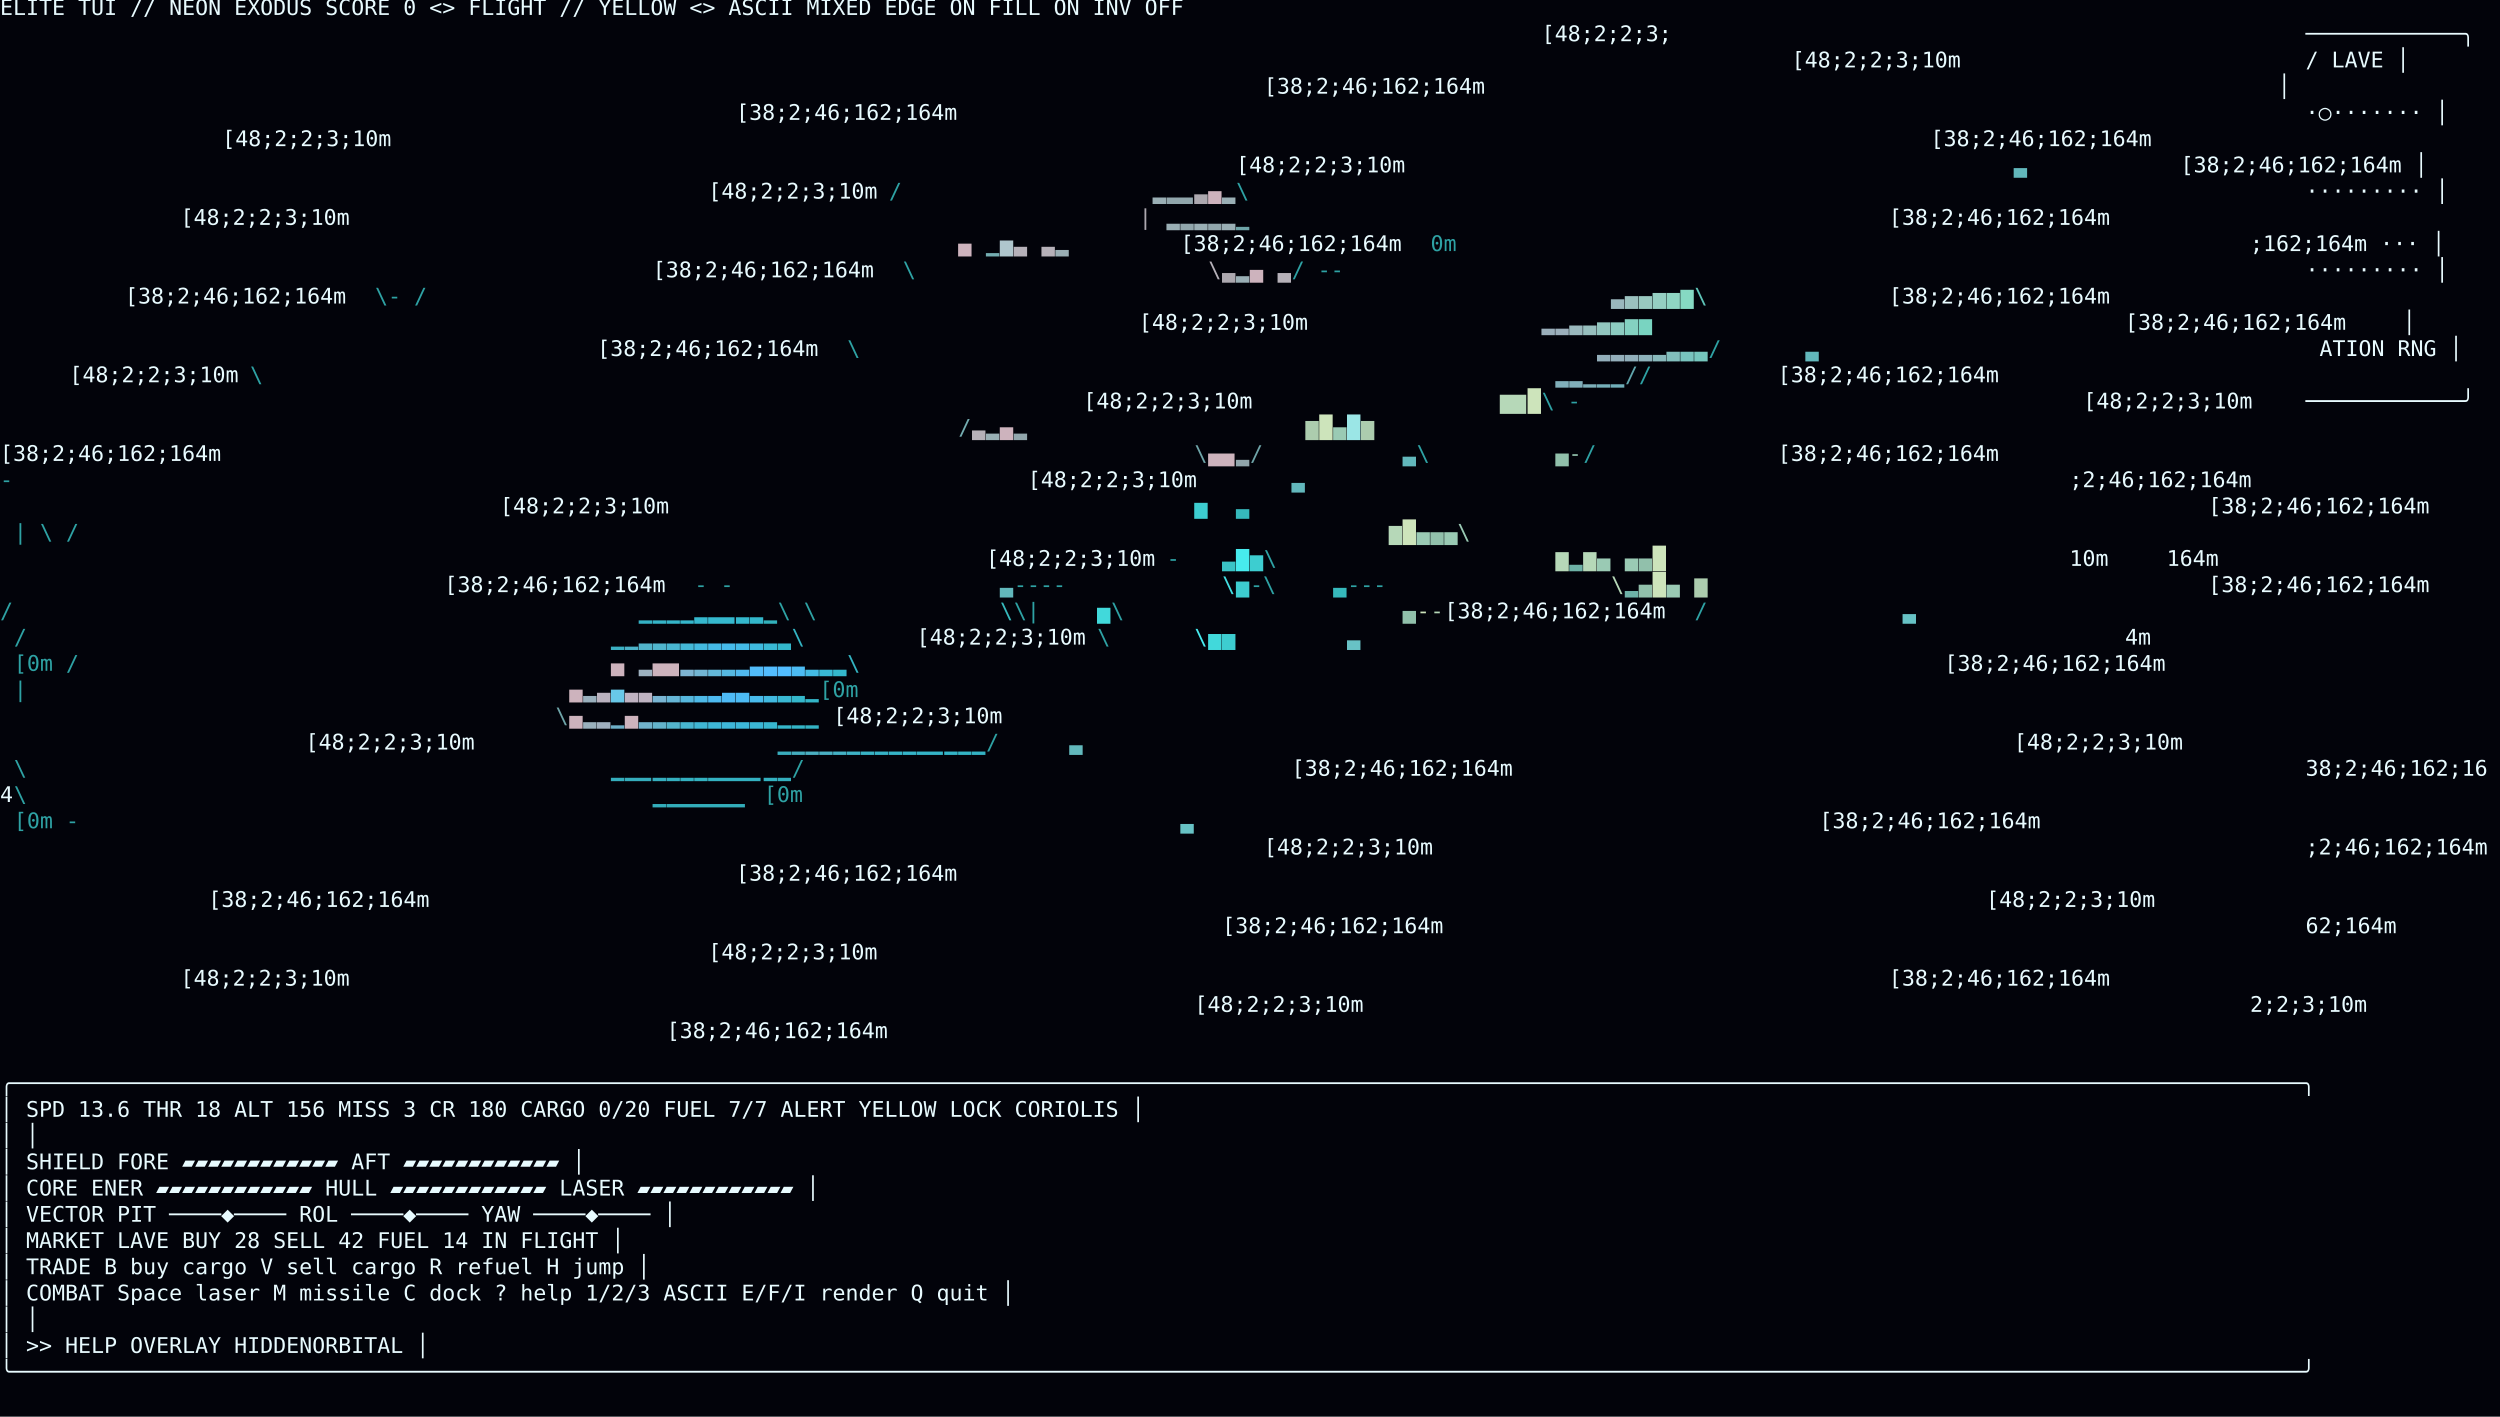
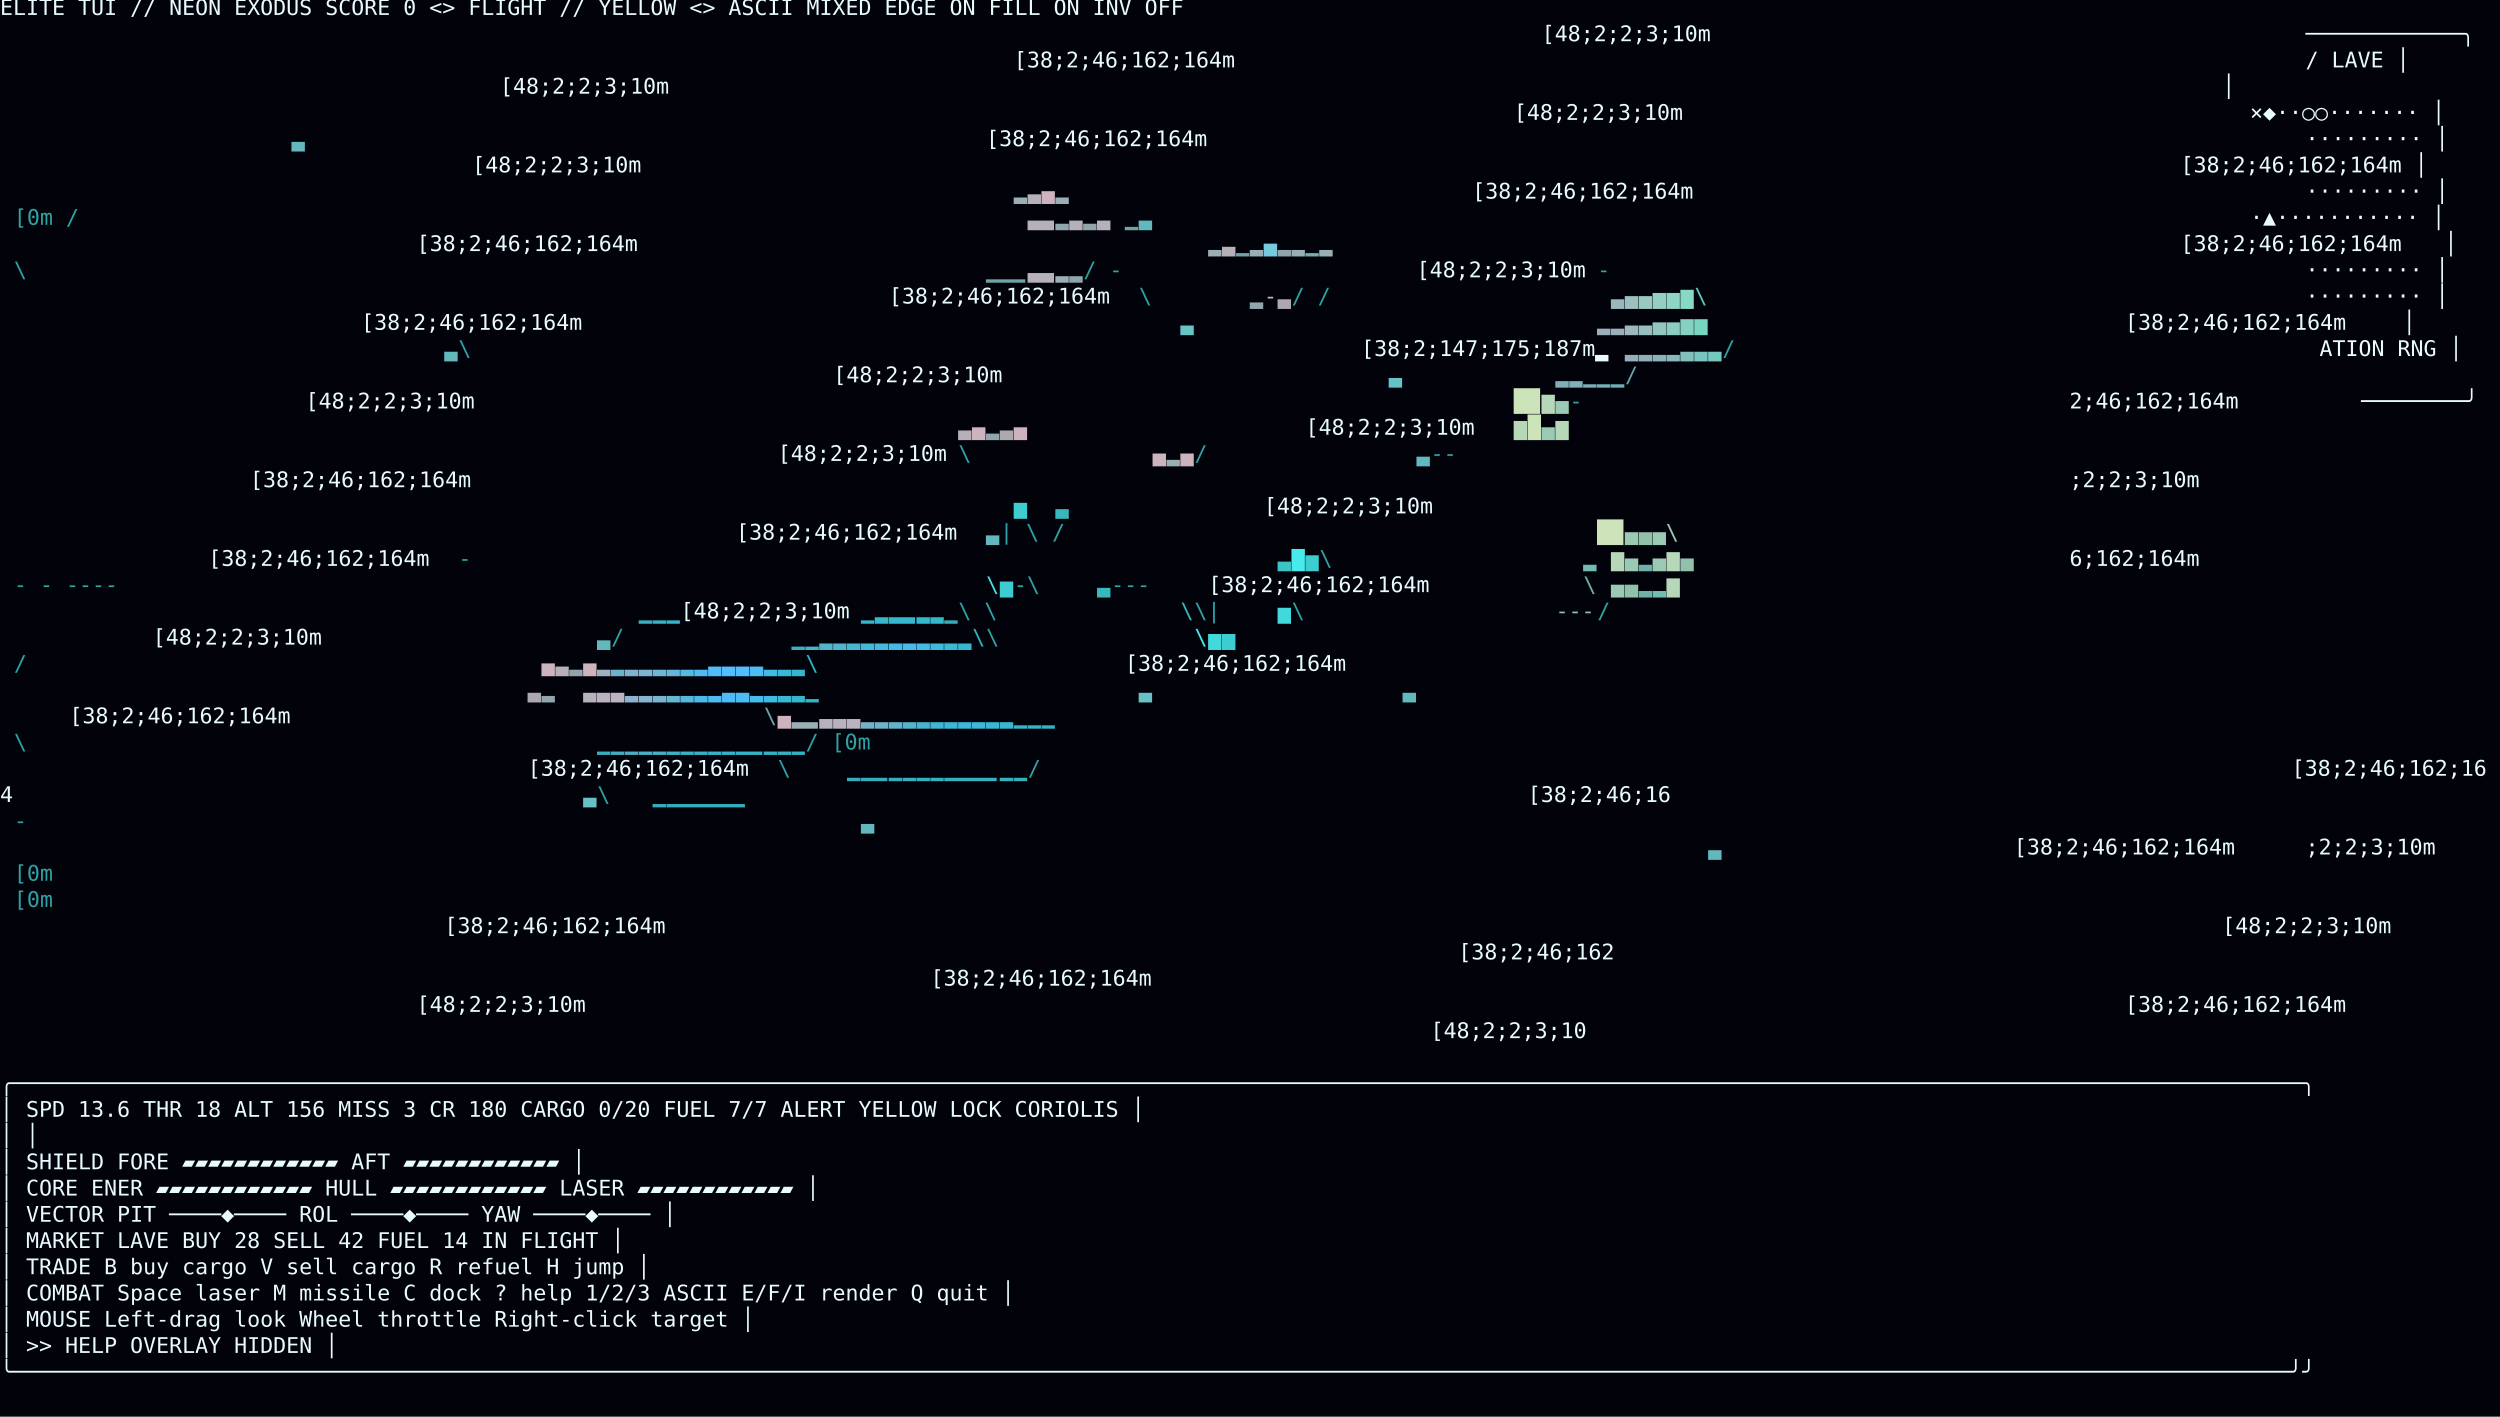
<svg xmlns="http://www.w3.org/2000/svg" width="1620" height="918" viewBox="0 0 1620 918">
  <rect width="100%" height="100%" fill="#02030a" />
  <style>text{font-family:"JetBrains Mono","Cascadia Mono","SFMono-Regular",Consolas,monospace;font-size:14px;dominant-baseline:text-before-edge;white-space:pre}</style>
  <text x="0" y="0" fill="#e8fbff">   ELITE TUI // NEON EXODUS  SCORE   0                                      &lt;&gt; FLIGHT // YELLOW &lt;&gt;                                    ASCII MIXED  EDGE ON  FILL ON  INV OFF</text>
-   <text x="999" y="17" fill="#e8fbff">[48;2;2;3;</text>
+   <text x="999" y="17" fill="#e8fbff">[48;2;2;3;10m</text>
  <text x="1494" y="17" fill="#e8fbff">────────────╮</text>
-   <text x="1161" y="34" fill="#e8fbff">[48;2;2;3;10m</text>
+   <text x="657" y="34" fill="#e8fbff">[38;2;46;162;164m</text>
  <text x="1494" y="34" fill="#e8fbff">/ LAVE      │</text>
-   <text x="819" y="51" fill="#e8fbff">[38;2;46;162;164m</text>
-   <text x="1476" y="51" fill="#e8fbff">              │</text>
-   <text x="477" y="68" fill="#e8fbff">[38;2;46;162;164m</text>
-   <text x="1494" y="68" fill="#e8fbff">·○·······   │</text>
-   <text x="144" y="85" fill="#e8fbff">[48;2;2;3;10m</text>
-   <text x="1251" y="85" fill="#e8fbff">[38;2;46;162;164m</text>
-   <text x="801" y="102" fill="#e8fbff">[48;2;2;3;10m</text>
-   <text x="1305" y="102" fill="#62b8bc">▃</text>
+   <text x="324" y="51" fill="#e8fbff">[48;2;2;3;10m</text>
+   <text x="1440" y="51" fill="#e8fbff">                  │</text>
+   <text x="981" y="68" fill="#e8fbff">[48;2;2;3;10m</text>
+   <text x="1458" y="68" fill="#e8fbff">×◆··○○·······   │</text>
+   <text x="189" y="85" fill="#62b8bc">▃</text>
+   <text x="639" y="85" fill="#e8fbff">[38;2;46;162;164m</text>
+   <text x="1494" y="85" fill="#e8fbff">·········   │</text>
+   <text x="306" y="102" fill="#e8fbff">[48;2;2;3;10m</text>
  <text x="1413" y="102" fill="#e8fbff">[38;2;46;162;164m    │</text>
-   <text x="459" y="119" fill="#e8fbff">[48;2;2;3;10m</text>
-   <text x="576" y="119" fill="#2ea2a4">                  /</text>
-   <text x="747" y="119" fill="#9aafb5">▂</text>
-   <text x="756" y="119" fill="#91a6ac">▂▂</text>
-   <text x="774" y="119" fill="#aca8af">▃</text>
-   <text x="783" y="119" fill="#cdb3bd">▄</text>
-   <text x="792" y="119" fill="#9aafb5">▂</text>
-   <text x="801" y="119" fill="#2ea2a4">\</text>
+   <text x="657" y="119" fill="#9aafb5">▂</text>
+   <text x="666" y="119" fill="#b6b1b9">▃</text>
+   <text x="675" y="119" fill="#cdb3bd">▄</text>
+   <text x="684" y="119" fill="#9aafb5">▂</text>
+   <text x="954" y="119" fill="#e8fbff">[38;2;46;162;164m</text>
  <text x="1494" y="119" fill="#e8fbff">·········   │</text>
-   <text x="117" y="136" fill="#e8fbff">[48;2;2;3;10m</text>
-   <text x="738" y="136" fill="#aca8af">|</text>
-   <text x="756" y="136" fill="#9aafb5">▂</text>
-   <text x="765" y="136" fill="#91a6ac">▂</text>
-   <text x="774" y="136" fill="#9aafb5">▂</text>
-   <text x="783" y="136" fill="#91a6ac">▂</text>
-   <text x="792" y="136" fill="#9aafb5">▂</text>
-   <text x="801" y="136" fill="#6ea4a8">▁</text>
-   <text x="1224" y="136" fill="#e8fbff">[38;2;46;162;164m</text>
-   <text x="621" y="153" fill="#cdb3bd">▄</text>
-   <text x="639" y="153" fill="#74adb1">▁</text>
-   <text x="648" y="153" fill="#afc6cd">▅</text>
-   <text x="657" y="153" fill="#b6b1b9">▃</text>
-   <text x="675" y="153" fill="#b6b1b9">▃</text>
-   <text x="684" y="153" fill="#9aafb5">▂</text>
-   <text x="765" y="153" fill="#e8fbff">[38;2;46;162;164m</text>
-   <text x="927" y="153" fill="#2ea2a4">                                                        0m</text>
-   <text x="1458" y="153" fill="#e8fbff">;162;164m ···   │</text>
-   <text x="423" y="170" fill="#e8fbff">[38;2;46;162;164m</text>
-   <text x="585" y="170" fill="#2ea2a4">                     \</text>
-   <text x="783" y="170" fill="#b6b1b9">\</text>
-   <text x="792" y="170" fill="#aca8af">▃</text>
-   <text x="801" y="170" fill="#9aafb5">▂</text>
-   <text x="810" y="170" fill="#cdb3bd">▄</text>
-   <text x="828" y="170" fill="#b6b1b9">▃</text>
-   <text x="837" y="170" fill="#2ea2a4">/                        --</text>
+   <text x="9" y="136" fill="#2ea2a4">                                                                    [0m /</text>
+   <text x="666" y="136" fill="#b6b1b9">▃▃</text>
+   <text x="684" y="136" fill="#91a6ac">▂</text>
+   <text x="693" y="136" fill="#b6b1b9">▃</text>
+   <text x="702" y="136" fill="#91a6ac">▂</text>
+   <text x="711" y="136" fill="#b6b1b9">▃</text>
+   <text x="729" y="136" fill="#6ea4a8">▁</text>
+   <text x="738" y="136" fill="#62b8bc">▃</text>
+   <text x="1458" y="136" fill="#e8fbff">·▲···········   │</text>
+   <text x="270" y="153" fill="#e8fbff">[38;2;46;162;164m</text>
+   <text x="783" y="153" fill="#9aafb5">▂</text>
+   <text x="792" y="153" fill="#b6b1b9">▃</text>
+   <text x="801" y="153" fill="#6ea4a8">▁</text>
+   <text x="810" y="153" fill="#9aafb5">▂</text>
+   <text x="819" y="153" fill="#75cadd">▄</text>
+   <text x="828" y="153" fill="#91a6ac">▂</text>
+   <text x="837" y="153" fill="#9aafb5">▂</text>
+   <text x="846" y="153" fill="#74adb1">▁</text>
+   <text x="855" y="153" fill="#9aafb5">▂</text>
+   <text x="1413" y="153" fill="#e8fbff">[38;2;46;162;164m</text>
+   <text x="1584" y="153" fill="#e8fbff">  │</text>
+   <text x="9" y="170" fill="#2ea2a4">                                                                     \</text>
+   <text x="639" y="170" fill="#6ea4a8">▁▁▁</text>
+   <text x="666" y="170" fill="#b6b1b9">▃▃</text>
+   <text x="684" y="170" fill="#9aafb5">▂</text>
+   <text x="693" y="170" fill="#91a6ac">▂</text>
+   <text x="702" y="170" fill="#2ea2a4">/                      -</text>
+   <text x="918" y="170" fill="#e8fbff">[48;2;2;3;10m</text>
+   <text x="1035" y="170" fill="#2ea2a4">-</text>
  <text x="1494" y="170" fill="#e8fbff">·········   │</text>
-   <text x="81" y="187" fill="#e8fbff">[38;2;46;162;164m</text>
-   <text x="243" y="187" fill="#2ea2a4">                                                             \-                         /</text>
+   <text x="576" y="187" fill="#e8fbff">[38;2;46;162;164m</text>
+   <text x="738" y="187" fill="#2ea2a4">      \</text>
+   <text x="810" y="187" fill="#91a6ac">▂</text>
+   <text x="819" y="187" fill="#cdb3bd">-</text>
+   <text x="828" y="187" fill="#aca8af">▃</text>
+   <text x="837" y="187" fill="#2ea2a4"> /                    /</text>
  <text x="1044" y="187" fill="#9ab7bd">▃</text>
  <text x="1053" y="187" fill="#9bc1bf">▄</text>
  <text x="1062" y="187" fill="#99c9c0">▄</text>
  <text x="1071" y="187" fill="#95cfc2">▅</text>
  <text x="1080" y="187" fill="#8fd5c3">▅</text>
  <text x="1089" y="187" fill="#86d9c3">▆</text>
  <text x="1098" y="187" fill="#5ec4b8">\</text>
-   <text x="1224" y="187" fill="#e8fbff">[38;2;46;162;164m</text>
-   <text x="738" y="204" fill="#e8fbff">[48;2;2;3;10m</text>
-   <text x="999" y="204" fill="#9aafbb">▂</text>
-   <text x="1008" y="204" fill="#9bafbb">▂</text>
-   <text x="1017" y="204" fill="#9ab8bd">▃</text>
-   <text x="1026" y="204" fill="#97bfbe">▃</text>
-   <text x="1035" y="204" fill="#92c6bf">▄</text>
-   <text x="1044" y="204" fill="#8dccc1">▄</text>
-   <text x="1053" y="204" fill="#84d1c1">▅</text>
-   <text x="1062" y="204" fill="#79d4c1">▅</text>
+   <text x="1494" y="187" fill="#e8fbff">·········   │</text>
+   <text x="234" y="204" fill="#e8fbff">[38;2;46;162;164m</text>
+   <text x="765" y="204" fill="#68c3c6">▃</text>
+   <text x="1035" y="204" fill="#9aafbb">▂</text>
+   <text x="1044" y="204" fill="#9bafbb">▂</text>
+   <text x="1053" y="204" fill="#9ab8bd">▃</text>
+   <text x="1062" y="204" fill="#97bfbe">▃</text>
+   <text x="1071" y="204" fill="#92c6bf">▄</text>
+   <text x="1080" y="204" fill="#8dccc1">▄</text>
+   <text x="1089" y="204" fill="#84d1c1">▅</text>
+   <text x="1098" y="204" fill="#79d4c1">▅</text>
  <text x="1377" y="204" fill="#e8fbff">[38;2;46;162;164m</text>
  <text x="1557" y="204" fill="#e8fbff">     │</text>
-   <text x="387" y="221" fill="#e8fbff">[38;2;46;162;164m</text>
-   <text x="549" y="221" fill="#2ea2a4">                                                     \</text>
-   <text x="1035" y="221" fill="#93afbb">▂</text>
-   <text x="1044" y="221" fill="#94afbb">▂</text>
-   <text x="1053" y="221" fill="#91afbb">▂</text>
-   <text x="1062" y="221" fill="#8db2bb">▂</text>
-   <text x="1071" y="221" fill="#89b9bc">▂</text>
-   <text x="1080" y="221" fill="#82bfbd">▃</text>
-   <text x="1089" y="221" fill="#78c4be">▃</text>
-   <text x="1098" y="221" fill="#76c7be">▃</text>
-   <text x="1107" y="221" fill="#2ea2a4">/</text>
-   <text x="1170" y="221" fill="#62b8bc">▃</text>
+   <text x="288" y="221" fill="#62b8bc">▃</text>
+   <text x="297" y="221" fill="#2ea2a4">                                                                \</text>
+   <text x="882" y="221" fill="#e8fbff">[38;2;147;175;187m▂</text>
+   <text x="1053" y="221" fill="#94afbb">▂</text>
+   <text x="1062" y="221" fill="#91afbb">▂</text>
+   <text x="1071" y="221" fill="#8db2bb">▂</text>
+   <text x="1080" y="221" fill="#89b9bc">▂</text>
+   <text x="1089" y="221" fill="#82bfbd">▃</text>
+   <text x="1098" y="221" fill="#78c4be">▃</text>
+   <text x="1107" y="221" fill="#76c7be">▃</text>
+   <text x="1116" y="221" fill="#2ea2a4">/</text>
  <text x="1503" y="221" fill="#e8fbff">ATION RNG  │</text>
-   <text x="45" y="238" fill="#e8fbff">[48;2;2;3;10m</text>
-   <text x="162" y="238" fill="#2ea2a4">                                                                                             \</text>
+   <text x="540" y="238" fill="#e8fbff">[48;2;2;3;10m</text>
+   <text x="900" y="238" fill="#67c2c5">▃</text>
  <text x="1008" y="238" fill="#80afba">▂</text>
  <text x="1017" y="238" fill="#81afba">▂</text>
  <text x="1026" y="238" fill="#7dafb9">▁</text>
  <text x="1035" y="238" fill="#75afb9">▁</text>
  <text x="1044" y="238" fill="#70aeb9">▁</text>
  <text x="1053" y="238" fill="#60a6ad">/</text>
-   <text x="1062" y="238" fill="#2ea2a4">/</text>
-   <text x="1152" y="238" fill="#e8fbff">[38;2;46;162;164m</text>
-   <text x="702" y="255" fill="#e8fbff">[48;2;2;3;10m</text>
-   <text x="972" y="255" fill="#b6d8b8">▆▆</text>
-   <text x="990" y="255" fill="#cde4bb">█</text>
-   <text x="999" y="255" fill="#2ea2a4">\  -</text>
-   <text x="1350" y="255" fill="#e8fbff">[48;2;2;3;10m</text>
-   <text x="1494" y="255" fill="#e8fbff">────────────╯</text>
-   <text x="621" y="272" fill="#74adb1">/</text>
-   <text x="630" y="272" fill="#b6b1b9">▃</text>
-   <text x="639" y="272" fill="#99afb5">▂</text>
-   <text x="648" y="272" fill="#cdb3bd">▄</text>
-   <text x="657" y="272" fill="#91a6ac">▂</text>
-   <text x="846" y="272" fill="#acccae">▆</text>
-   <text x="855" y="272" fill="#cde4bb">█</text>
-   <text x="864" y="272" fill="#9acab4">▄</text>
-   <text x="873" y="272" fill="#9be6e6">█</text>
-   <text x="882" y="272" fill="#acccae">▆</text>
-   <text x="0" y="289" fill="#e8fbff"> [38;2;46;162;164m</text>
-   <text x="774" y="289" fill="#6ea4a8">\</text>
-   <text x="783" y="289" fill="#cdb3bd">▄▄</text>
-   <text x="801" y="289" fill="#91a6ac">▂</text>
-   <text x="810" y="289" fill="#6ea4a8">/</text>
-   <text x="909" y="289" fill="#62b8bc">▃</text>
-   <text x="918" y="289" fill="#2ea2a4">         \</text>
-   <text x="1008" y="289" fill="#91c0ab">▄-</text>
-   <text x="1026" y="289" fill="#2ea2a4"> /</text>
-   <text x="1152" y="289" fill="#e8fbff">[38;2;46;162;164m</text>
-   <text x="0" y="306" fill="#2ea2a4">                                                                       -</text>
-   <text x="666" y="306" fill="#e8fbff">[48;2;2;3;10m</text>
-   <text x="837" y="306" fill="#62b8bc">▃</text>
-   <text x="1341" y="306" fill="#e8fbff">;2;46;162;164m</text>
-   <text x="324" y="323" fill="#e8fbff">[48;2;2;3;10m</text>
-   <text x="774" y="323" fill="#3dcdd0">▅</text>
-   <text x="801" y="323" fill="#36b9bc">▃</text>
-   <text x="1431" y="323" fill="#e8fbff">[38;2;46;162;164m</text>
-   <text x="9" y="340" fill="#2ea2a4">                                                                         |  \                     /</text>
-   <text x="900" y="340" fill="#b6d8b8">▆</text>
-   <text x="909" y="340" fill="#cde4bb">█</text>
-   <text x="918" y="340" fill="#9acab4">▄</text>
-   <text x="927" y="340" fill="#91c0ab">▄</text>
-   <text x="936" y="340" fill="#9acab4">▄\</text>
-   <text x="639" y="357" fill="#e8fbff">[48;2;2;3;10m</text>
-   <text x="756" y="357" fill="#2ea2a4"> -</text>
-   <text x="792" y="357" fill="#3ac4c6">▃</text>
-   <text x="801" y="357" fill="#47ebee">▇</text>
-   <text x="810" y="357" fill="#3dcdd0">▅</text>
-   <text x="819" y="357" fill="#2ea2a4"> \</text>
-   <text x="1008" y="357" fill="#b6d8b8">▆</text>
-   <text x="1017" y="357" fill="#6eb2a7">▂</text>
-   <text x="1026" y="357" fill="#b6d8b8">▆</text>
-   <text x="1035" y="357" fill="#9acab4">▄</text>
+   <text x="198" y="255" fill="#e8fbff">[48;2;2;3;10m</text>
+   <text x="981" y="255" fill="#cde4bb">██</text>
+   <text x="999" y="255" fill="#b6d8b8">▆</text>
+   <text x="1008" y="255" fill="#9acab4">▄</text>
+   <text x="1017" y="255" fill="#2ea2a4"> -</text>
+   <text x="1341" y="255" fill="#e8fbff">2;46;162;164m</text>
+   <text x="1530" y="255" fill="#e8fbff">────────╯</text>
+   <text x="621" y="272" fill="#b6b1b9">▃</text>
+   <text x="630" y="272" fill="#cdb3bd">▄</text>
+   <text x="639" y="272" fill="#91a6ac">▂</text>
+   <text x="648" y="272" fill="#aca8af">▃</text>
+   <text x="657" y="272" fill="#cdb3bd">▄</text>
+   <text x="846" y="272" fill="#e8fbff">[48;2;2;3;10m</text>
+   <text x="981" y="272" fill="#b6d8b8">▆</text>
+   <text x="990" y="272" fill="#cde4bb">█</text>
+   <text x="999" y="272" fill="#9acab4">▄</text>
+   <text x="1008" y="272" fill="#b6d8b8">▆</text>
+   <text x="504" y="289" fill="#e8fbff">[48;2;2;3;10m</text>
+   <text x="621" y="289" fill="#2ea2a4">             \</text>
+   <text x="747" y="289" fill="#cdb3bd">▄</text>
+   <text x="756" y="289" fill="#99afb5">▂</text>
+   <text x="765" y="289" fill="#cdb3bd">▄</text>
+   <text x="774" y="289" fill="#2ea2a4">/</text>
+   <text x="918" y="289" fill="#62b8bc">▃</text>
+   <text x="927" y="289" fill="#2ea2a4">       --</text>
+   <text x="162" y="306" fill="#e8fbff">[38;2;46;162;164m</text>
+   <text x="1341" y="306" fill="#e8fbff">;2;2;3;10m</text>
+   <text x="657" y="323" fill="#3dcdd0">▅</text>
+   <text x="684" y="323" fill="#36b9bc">▃</text>
+   <text x="819" y="323" fill="#e8fbff">[48;2;2;3;10m</text>
+   <text x="477" y="340" fill="#e8fbff">[38;2;46;162;164m</text>
+   <text x="639" y="340" fill="#62b8bc">▃</text>
+   <text x="648" y="340" fill="#2ea2a4">                   |  \                   /</text>
+   <text x="1035" y="340" fill="#cde4bb">██</text>
+   <text x="1053" y="340" fill="#9acab4">▄</text>
+   <text x="1062" y="340" fill="#91c0ab">▄</text>
+   <text x="1071" y="340" fill="#9acab4">▄\</text>
+   <text x="135" y="357" fill="#e8fbff">[38;2;46;162;164m</text>
+   <text x="297" y="357" fill="#2ea2a4">                                                        -</text>
+   <text x="828" y="357" fill="#3ac4c6">▃</text>
+   <text x="837" y="357" fill="#47ebee">▇</text>
+   <text x="846" y="357" fill="#3dcdd0">▅</text>
+   <text x="855" y="357" fill="#2ea2a4"> \</text>
+   <text x="1026" y="357" fill="#74bcb1">▂</text>
+   <text x="1044" y="357" fill="#b6d8b8">▆</text>
  <text x="1053" y="357" fill="#9acab4">▄</text>
-   <text x="1062" y="357" fill="#91c0ab">▄</text>
-   <text x="1071" y="357" fill="#cde4bb">█</text>
-   <text x="1341" y="357" fill="#e8fbff">10m</text>
-   <text x="1404" y="357" fill="#e8fbff">164m</text>
-   <text x="288" y="374" fill="#e8fbff">[38;2;46;162;164m</text>
-   <text x="450" y="374" fill="#2ea2a4">                -  -</text>
-   <text x="648" y="374" fill="#62b8bc">▃</text>
-   <text x="657" y="374" fill="#2ea2a4">           ----</text>
-   <text x="792" y="374" fill="#43dfe2">\</text>
-   <text x="801" y="374" fill="#3dcdd0">▅</text>
-   <text x="810" y="374" fill="#2ea2a4">    -\</text>
-   <text x="864" y="374" fill="#36b9bc">▃</text>
-   <text x="873" y="374" fill="#2ea2a4">---</text>
-   <text x="1044" y="374" fill="#b6d8b8">\</text>
-   <text x="1053" y="374" fill="#6eb2a7">▂</text>
-   <text x="1062" y="374" fill="#91c0ab">▄</text>
-   <text x="1071" y="374" fill="#cde4bb">█</text>
-   <text x="1080" y="374" fill="#9acab4">▄</text>
-   <text x="1098" y="374" fill="#acccae">▆</text>
-   <text x="1431" y="374" fill="#e8fbff">[38;2;46;162;164m</text>
-   <text x="0" y="391" fill="#2ea2a4">                                             /</text>
+   <text x="1062" y="357" fill="#6eb2a7">▂</text>
+   <text x="1071" y="357" fill="#9acab4">▄</text>
+   <text x="1080" y="357" fill="#b6d8b8">▆</text>
+   <text x="1089" y="357" fill="#91c0ab">▄</text>
+   <text x="1341" y="357" fill="#e8fbff">6;162;164m</text>
+   <text x="9" y="374" fill="#2ea2a4">                                                -  -              ----</text>
+   <text x="639" y="374" fill="#43dfe2">\</text>
+   <text x="648" y="374" fill="#3dcdd0">▅</text>
+   <text x="657" y="374" fill="#2ea2a4">    -\</text>
+   <text x="711" y="374" fill="#36b9bc">▃</text>
+   <text x="720" y="374" fill="#2ea2a4">---</text>
+   <text x="783" y="374" fill="#e8fbff">[38;2;46;162;164m</text>
+   <text x="1026" y="374" fill="#6eb2a7">\</text>
+   <text x="1044" y="374" fill="#9acab4">▄</text>
+   <text x="1053" y="374" fill="#91c0ab">▄</text>
+   <text x="1062" y="374" fill="#6eb2a7">▂</text>
+   <text x="1071" y="374" fill="#74bcb1">▂</text>
+   <text x="1080" y="374" fill="#b6d8b8">▆</text>
  <text x="414" y="391" fill="#34b1c4">▁</text>
  <text x="423" y="391" fill="#35b4c7">▁</text>
  <text x="432" y="391" fill="#35b5c9">▁</text>
-   <text x="441" y="391" fill="#35b6cb">▁</text>
-   <text x="450" y="391" fill="#35b7cd">▂</text>
-   <text x="459" y="391" fill="#35b8ce">▂▂</text>
-   <text x="477" y="391" fill="#34b8cd">▂</text>
-   <text x="486" y="391" fill="#33b7cb">▂</text>
-   <text x="495" y="391" fill="#32b1bb">▁</text>
-   <text x="504" y="391" fill="#2ea2a4">\              \</text>
-   <text x="648" y="391" fill="#36b9bc">\</text>
-   <text x="657" y="391" fill="#2ea2a4">\|</text>
-   <text x="711" y="391" fill="#41d9db">▅</text>
-   <text x="720" y="391" fill="#2ea2a4">                    \</text>
-   <text x="909" y="391" fill="#91c0ab">▄</text>
-   <text x="918" y="391" fill="#cde4bb">-</text>
-   <text x="927" y="391" fill="#b6d8b8">-</text>
-   <text x="936" y="391" fill="#e8fbff">[38;2;46;162;164m</text>
-   <text x="1098" y="391" fill="#2ea2a4">/</text>
-   <text x="1233" y="391" fill="#67c2c5">▃</text>
-   <text x="9" y="408" fill="#2ea2a4">                                          /</text>
-   <text x="396" y="408" fill="#3bb0c3">▁</text>
-   <text x="405" y="408" fill="#4bb2c8">▁</text>
-   <text x="414" y="408" fill="#52b4cb">▂</text>
-   <text x="423" y="408" fill="#50b5cd">▂</text>
-   <text x="432" y="408" fill="#49b6d1">▂</text>
-   <text x="441" y="408" fill="#44b8d7">▂</text>
-   <text x="450" y="408" fill="#43b9df">▂</text>
-   <text x="459" y="408" fill="#45bae7">▂</text>
-   <text x="468" y="408" fill="#46bbea">▂</text>
-   <text x="477" y="408" fill="#44bbe7">▂</text>
-   <text x="486" y="408" fill="#3fbadf">▂</text>
-   <text x="495" y="408" fill="#39b9d4">▂</text>
-   <text x="504" y="408" fill="#34b8cc">▂</text>
-   <text x="513" y="408" fill="#33b3c2">\</text>
-   <text x="594" y="408" fill="#e8fbff">[48;2;2;3;10m</text>
-   <text x="711" y="408" fill="#2ea2a4">      \</text>
+   <text x="441" y="391" fill="#e8fbff">[48;2;2;3;10m</text>
+   <text x="558" y="391" fill="#35b6cb">▁</text>
+   <text x="567" y="391" fill="#35b7cd">▂</text>
+   <text x="576" y="391" fill="#35b8ce">▂▂</text>
+   <text x="594" y="391" fill="#34b8cd">▂</text>
+   <text x="603" y="391" fill="#33b7cb">▂</text>
+   <text x="612" y="391" fill="#32b1bb">▁</text>
+   <text x="621" y="391" fill="#2ea2a4">\              \</text>
+   <text x="765" y="391" fill="#36b9bc">\</text>
+   <text x="774" y="391" fill="#2ea2a4">\|</text>
+   <text x="828" y="391" fill="#41d9db">▅</text>
+   <text x="837" y="391" fill="#2ea2a4">                  \</text>
+   <text x="1008" y="391" fill="#91c0ab">---</text>
+   <text x="1035" y="391" fill="#2ea2a4"> /</text>
+   <text x="99" y="408" fill="#e8fbff">[48;2;2;3;10m</text>
+   <text x="387" y="408" fill="#62b8bc">▃</text>
+   <text x="396" y="408" fill="#2ea2a4">            /</text>
+   <text x="513" y="408" fill="#3bb0c3">▁</text>
+   <text x="522" y="408" fill="#4bb2c8">▁</text>
+   <text x="531" y="408" fill="#52b4cb">▂</text>
+   <text x="540" y="408" fill="#50b5cd">▂</text>
+   <text x="549" y="408" fill="#49b6d1">▂</text>
+   <text x="558" y="408" fill="#44b8d7">▂</text>
+   <text x="567" y="408" fill="#43b9df">▂</text>
+   <text x="576" y="408" fill="#45bae7">▂</text>
+   <text x="585" y="408" fill="#46bbea">▂</text>
+   <text x="594" y="408" fill="#44bbe7">▂</text>
+   <text x="603" y="408" fill="#3fbadf">▂</text>
+   <text x="612" y="408" fill="#39b9d4">▂</text>
+   <text x="621" y="408" fill="#34b8cc">▂</text>
+   <text x="630" y="408" fill="#33b3c2">\</text>
+   <text x="639" y="408" fill="#2ea2a4">              \</text>
  <text x="774" y="408" fill="#47ebee">\</text>
  <text x="783" y="408" fill="#41d9db">▅</text>
  <text x="792" y="408" fill="#3dcdd0">▅</text>
-   <text x="873" y="408" fill="#68c2c6">▃</text>
-   <text x="1377" y="408" fill="#e8fbff">4m</text>
-   <text x="9" y="425" fill="#2ea2a4">                           [0m            /</text>
-   <text x="396" y="425" fill="#cdb3bd">▄</text>
-   <text x="414" y="425" fill="#9db1c0">▂</text>
-   <text x="423" y="425" fill="#cdb3bd">▄▄</text>
-   <text x="441" y="425" fill="#7eb4d2">▂</text>
-   <text x="450" y="425" fill="#72b5d3">▂</text>
-   <text x="459" y="425" fill="#63b7d8">▂</text>
-   <text x="468" y="425" fill="#56b9e2">▂</text>
-   <text x="477" y="425" fill="#51baef">▂</text>
-   <text x="486" y="425" fill="#52bcfa">▃</text>
-   <text x="495" y="425" fill="#53bdff">▃</text>
-   <text x="504" y="425" fill="#52bdff">▃</text>
-   <text x="513" y="425" fill="#4cbcf4">▃</text>
-   <text x="522" y="425" fill="#43bbe4">▂</text>
-   <text x="531" y="425" fill="#39b9d5">▂</text>
-   <text x="540" y="425" fill="#34b7cc">▂</text>
-   <text x="549" y="425" fill="#33b3c1">\</text>
-   <text x="1260" y="425" fill="#e8fbff">[38;2;46;162;164m</text>
-   <text x="9" y="442" fill="#2ea2a4">                                      |</text>
-   <text x="369" y="442" fill="#cdb3bd">▄</text>
-   <text x="378" y="442" fill="#9ab0bd">▂</text>
+   <text x="9" y="425" fill="#2ea2a4">                                     /</text>
+   <text x="351" y="425" fill="#cdb3bd">▄</text>
+   <text x="360" y="425" fill="#b6b1b9">▃</text>
+   <text x="369" y="425" fill="#91a6ac">▂</text>
+   <text x="378" y="425" fill="#cdb3bd">▄</text>
+   <text x="387" y="425" fill="#9eb1c0">▂</text>
+   <text x="396" y="425" fill="#6eb1ca">▂</text>
+   <text x="405" y="425" fill="#7eb3cf">▂</text>
+   <text x="414" y="425" fill="#7eb4d2">▂</text>
+   <text x="423" y="425" fill="#72b5d3">▂</text>
+   <text x="432" y="425" fill="#63b7d8">▂</text>
+   <text x="441" y="425" fill="#56b9e2">▂</text>
+   <text x="450" y="425" fill="#51baef">▂</text>
+   <text x="459" y="425" fill="#52bcfa">▃</text>
+   <text x="468" y="425" fill="#53bdff">▃</text>
+   <text x="477" y="425" fill="#52bdff">▃</text>
+   <text x="486" y="425" fill="#4cbcf4">▃</text>
+   <text x="495" y="425" fill="#43bbe4">▂</text>
+   <text x="504" y="425" fill="#39b9d5">▂</text>
+   <text x="513" y="425" fill="#34b7cc">▂</text>
+   <text x="522" y="425" fill="#33b3c1">\</text>
+   <text x="729" y="425" fill="#e8fbff">[38;2;46;162;164m</text>
+   <text x="342" y="442" fill="#aca8af">▃</text>
+   <text x="351" y="442" fill="#91a6ac">▂</text>
+   <text x="378" y="442" fill="#b6b2bd">▃</text>
  <text x="387" y="442" fill="#bab2bf">▃</text>
-   <text x="396" y="442" fill="#68c8e8">▄</text>
-   <text x="405" y="442" fill="#c0b3c2">▃</text>
-   <text x="414" y="442" fill="#bfb3c2">▃</text>
+   <text x="396" y="442" fill="#beb3c1">▃</text>
+   <text x="405" y="442" fill="#8eb2d1">▂</text>
+   <text x="414" y="442" fill="#88b3d2">▂</text>
  <text x="423" y="442" fill="#79b5d3">▂</text>
  <text x="432" y="442" fill="#66b6d6">▂</text>
  <text x="441" y="442" fill="#56b7dd">▂</text>
  <text x="450" y="442" fill="#4eb9e7">▂</text>
  <text x="459" y="442" fill="#4dbaf0">▂</text>
  <text x="468" y="442" fill="#4ebbf6">▃</text>
  <text x="477" y="442" fill="#4dbbf4">▃</text>
  <text x="486" y="442" fill="#48bbec">▂</text>
  <text x="495" y="442" fill="#41b9e0">▂</text>
  <text x="504" y="442" fill="#39b8d3">▂</text>
  <text x="513" y="442" fill="#34b7cb">▂</text>
  <text x="522" y="442" fill="#33b5c7">▁</text>
-   <text x="531" y="442" fill="#2ea2a4">                                        [0m</text>
-   <text x="360" y="459" fill="#6ea4a8">\</text>
-   <text x="369" y="459" fill="#cdb3bd">▄</text>
-   <text x="378" y="459" fill="#9ab0bd">▂</text>
-   <text x="387" y="459" fill="#a0b0bf">▂</text>
-   <text x="396" y="459" fill="#6dafc7">▁</text>
-   <text x="405" y="459" fill="#cdb3bd">▄</text>
-   <text x="414" y="459" fill="#70b2cb">▂</text>
-   <text x="423" y="459" fill="#63b3cb">▂</text>
-   <text x="432" y="459" fill="#53b4cc">▂</text>
-   <text x="441" y="459" fill="#47b5cf">▂</text>
-   <text x="450" y="459" fill="#40b6d3">▂</text>
-   <text x="459" y="459" fill="#3eb7d7">▂</text>
-   <text x="468" y="459" fill="#3eb7d9">▂</text>
-   <text x="477" y="459" fill="#3db8d9">▂</text>
-   <text x="486" y="459" fill="#3bb7d5">▂</text>
-   <text x="495" y="459" fill="#38b7cf">▂</text>
-   <text x="504" y="459" fill="#35b6ca">▁</text>
-   <text x="513" y="459" fill="#33b5c7">▁</text>
-   <text x="522" y="459" fill="#33b3c4">▁</text>
-   <text x="540" y="459" fill="#e8fbff">[48;2;2;3;10m</text>
-   <text x="198" y="476" fill="#e8fbff">[48;2;2;3;10m</text>
-   <text x="504" y="476" fill="#39adbd">▁</text>
-   <text x="513" y="476" fill="#44adbe">▁</text>
-   <text x="522" y="476" fill="#4aafc1">▁</text>
-   <text x="531" y="476" fill="#49b0c3">▁</text>
-   <text x="540" y="476" fill="#44b1c4">▁</text>
-   <text x="549" y="476" fill="#3db2c5">▁</text>
-   <text x="558" y="476" fill="#38b3c5">▁</text>
-   <text x="567" y="476" fill="#36b3c6">▁</text>
-   <text x="576" y="476" fill="#35b4c7">▁</text>
-   <text x="585" y="476" fill="#35b4c8">▁</text>
-   <text x="594" y="476" fill="#34b4c7">▁▁</text>
-   <text x="612" y="476" fill="#33b4c6">▁</text>
-   <text x="621" y="476" fill="#33b4c4">▁</text>
-   <text x="630" y="476" fill="#33b2c3">▁</text>
-   <text x="639" y="476" fill="#2ea2a4">/</text>
-   <text x="693" y="476" fill="#62b8bc">▃</text>
-   <text x="1305" y="476" fill="#e8fbff">[48;2;2;3;10m</text>
-   <text x="9" y="493" fill="#2ea2a4">                                          \</text>
-   <text x="396" y="493" fill="#34adbc">▁</text>
-   <text x="405" y="493" fill="#35adbc">▁▁</text>
-   <text x="423" y="493" fill="#35aebe">▁</text>
-   <text x="432" y="493" fill="#34afbf">▁</text>
-   <text x="441" y="493" fill="#33b0c0">▁</text>
-   <text x="450" y="493" fill="#33b1c0">▁</text>
-   <text x="459" y="493" fill="#33b1c1">▁▁▁▁</text>
-   <text x="495" y="493" fill="#33b1c0">▁</text>
-   <text x="504" y="493" fill="#33afbe">▁</text>
-   <text x="513" y="493" fill="#2ea2a4">/</text>
-   <text x="837" y="493" fill="#e8fbff">[38;2;46;162;164m</text>
-   <text x="1494" y="493" fill="#e8fbff">38;2;46;162;16</text>
+   <text x="738" y="442" fill="#67c2c5">▃</text>
+   <text x="909" y="442" fill="#62b8bc">▃</text>
+   <text x="45" y="459" fill="#e8fbff">[38;2;46;162;164m</text>
+   <text x="495" y="459" fill="#6ea4a8">\</text>
+   <text x="504" y="459" fill="#cdb3bd">▄</text>
+   <text x="513" y="459" fill="#9aafb5">▂▂</text>
+   <text x="531" y="459" fill="#b6b2bd">▃</text>
+   <text x="540" y="459" fill="#b8b2be">▃</text>
+   <text x="549" y="459" fill="#bbb2bf">▃</text>
+   <text x="558" y="459" fill="#75b1ca">▂</text>
+   <text x="567" y="459" fill="#70b2cb">▂</text>
+   <text x="576" y="459" fill="#63b3cb">▂</text>
+   <text x="585" y="459" fill="#53b4cc">▂</text>
+   <text x="594" y="459" fill="#47b5cf">▂</text>
+   <text x="603" y="459" fill="#40b6d3">▂</text>
+   <text x="612" y="459" fill="#3eb7d7">▂</text>
+   <text x="621" y="459" fill="#3eb7d9">▂</text>
+   <text x="630" y="459" fill="#3db8d9">▂</text>
+   <text x="639" y="459" fill="#3bb7d5">▂</text>
+   <text x="648" y="459" fill="#38b7cf">▂</text>
+   <text x="657" y="459" fill="#35b6ca">▁</text>
+   <text x="666" y="459" fill="#33b5c7">▁</text>
+   <text x="675" y="459" fill="#33b3c4">▁</text>
+   <text x="9" y="476" fill="#2ea2a4">                                      \</text>
+   <text x="387" y="476" fill="#39adbd">▁</text>
+   <text x="396" y="476" fill="#44adbe">▁</text>
+   <text x="405" y="476" fill="#4aafc1">▁</text>
+   <text x="414" y="476" fill="#49b0c3">▁</text>
+   <text x="423" y="476" fill="#44b1c4">▁</text>
+   <text x="432" y="476" fill="#3db2c5">▁</text>
+   <text x="441" y="476" fill="#38b3c5">▁</text>
+   <text x="450" y="476" fill="#36b3c6">▁</text>
+   <text x="459" y="476" fill="#35b4c7">▁</text>
+   <text x="468" y="476" fill="#35b4c8">▁</text>
+   <text x="477" y="476" fill="#34b4c7">▁▁</text>
+   <text x="495" y="476" fill="#33b4c6">▁</text>
+   <text x="504" y="476" fill="#33b4c4">▁</text>
+   <text x="513" y="476" fill="#33b2c3">▁</text>
+   <text x="522" y="476" fill="#2ea2a4">/                 [0m</text>
+   <text x="342" y="493" fill="#e8fbff">[38;2;46;162;164m</text>
+   <text x="504" y="493" fill="#2ea2a4">    \</text>
+   <text x="549" y="493" fill="#34adbc">▁</text>
+   <text x="558" y="493" fill="#35adbc">▁▁</text>
+   <text x="576" y="493" fill="#35aebe">▁</text>
+   <text x="585" y="493" fill="#34afbf">▁</text>
+   <text x="594" y="493" fill="#33b0c0">▁</text>
+   <text x="603" y="493" fill="#33b1c0">▁</text>
+   <text x="612" y="493" fill="#33b1c1">▁▁▁▁</text>
+   <text x="648" y="493" fill="#33b1c0">▁</text>
+   <text x="657" y="493" fill="#33afbe">▁</text>
+   <text x="666" y="493" fill="#2ea2a4">/</text>
+   <text x="1485" y="493" fill="#e8fbff">[38;2;46;162;16</text>
  <text x="0" y="510" fill="#e8fbff">4</text>
-   <text x="9" y="510" fill="#2ea2a4">                                            \</text>
+   <text x="378" y="510" fill="#67c2c5">▃</text>
+   <text x="387" y="510" fill="#2ea2a4">  \</text>
  <text x="423" y="510" fill="#33adbb">▁</text>
  <text x="432" y="510" fill="#33adba">▁▁▁▁▁▁</text>
-   <text x="495" y="510" fill="#2ea2a4"> [0m</text>
-   <text x="9" y="527" fill="#2ea2a4">                 [0m                                -</text>
-   <text x="765" y="527" fill="#67c2c5">▃</text>
-   <text x="1179" y="527" fill="#e8fbff">[38;2;46;162;164m</text>
-   <text x="819" y="544" fill="#e8fbff">[48;2;2;3;10m</text>
-   <text x="1494" y="544" fill="#e8fbff">;2;46;162;164m</text>
-   <text x="477" y="561" fill="#e8fbff">[38;2;46;162;164m</text>
-   <text x="135" y="578" fill="#e8fbff">[38;2;46;162;164m</text>
-   <text x="1287" y="578" fill="#e8fbff">[48;2;2;3;10m</text>
-   <text x="792" y="595" fill="#e8fbff">[38;2;46;162;164m</text>
-   <text x="1494" y="595" fill="#e8fbff">62;164m</text>
-   <text x="459" y="612" fill="#e8fbff">[48;2;2;3;10m</text>
-   <text x="117" y="629" fill="#e8fbff">[48;2;2;3;10m</text>
-   <text x="1224" y="629" fill="#e8fbff">[38;2;46;162;164m</text>
-   <text x="774" y="646" fill="#e8fbff">[48;2;2;3;10m</text>
-   <text x="1458" y="646" fill="#e8fbff">2;2;3;10m</text>
-   <text x="432" y="663" fill="#e8fbff">[38;2;46;162;164m</text>
+   <text x="990" y="510" fill="#e8fbff">[38;2;46;16</text>
+   <text x="9" y="527" fill="#2ea2a4">                                                 -</text>
+   <text x="558" y="527" fill="#62b8bc">▃</text>
+   <text x="1107" y="544" fill="#62b8bc">▃</text>
+   <text x="1305" y="544" fill="#e8fbff">[38;2;46;162;164m</text>
+   <text x="1494" y="544" fill="#e8fbff">;2;2;3;10m</text>
+   <text x="9" y="561" fill="#2ea2a4">                                                                                                           [0m</text>
+   <text x="9" y="578" fill="#2ea2a4">                                                                     [0m</text>
+   <text x="288" y="595" fill="#e8fbff">[38;2;46;162;164m</text>
+   <text x="1440" y="595" fill="#e8fbff">[48;2;2;3;10m</text>
+   <text x="945" y="612" fill="#e8fbff">[38;2;46;162</text>
+   <text x="603" y="629" fill="#e8fbff">[38;2;46;162;164m</text>
+   <text x="270" y="646" fill="#e8fbff">[48;2;2;3;10m</text>
+   <text x="1377" y="646" fill="#e8fbff">[38;2;46;162;164m</text>
+   <text x="927" y="663" fill="#e8fbff">[48;2;2;3;10</text>
  <text x="0" y="697" fill="#e8fbff"> ╭────────────────────────────────────────────────────────────────────────────────────────────────────────────────────────────────────────────────────────────────────────────────╮</text>
  <text x="0" y="714" fill="#e8fbff"> │  SPD 13.6  THR 18  ALT 156  MISS 3  CR  180  CARGO  0/20  FUEL 7/7  ALERT YELLOW  LOCK CORIOLIS                                                                                │</text>
  <text x="0" y="731" fill="#e8fbff"> │                                                                                                                                                                                │</text>
  <text x="0" y="748" fill="#e8fbff"> │ SHIELD  FORE ▰▰▰▰▰▰▰▰▰▰▰▰  AFT ▰▰▰▰▰▰▰▰▰▰▰▰                                                                                                                                    │</text>
  <text x="0" y="765" fill="#e8fbff"> │ CORE    ENER ▰▰▰▰▰▰▰▰▰▰▰▰  HULL ▰▰▰▰▰▰▰▰▰▰▰▰  LASER ▰▰▰▰▰▰▰▰▰▰▰▰                                                                                                               │</text>
  <text x="0" y="782" fill="#e8fbff"> │ VECTOR  PIT ────◆────  ROL ────◆────  YAW ────◆────                                                                                                                            │</text>
  <text x="0" y="799" fill="#e8fbff"> │ MARKET  LAVE   BUY 28  SELL 42  FUEL 14  IN FLIGHT                                                                                                                             │</text>
  <text x="0" y="816" fill="#e8fbff"> │ TRADE   B buy cargo  V sell cargo  R refuel  H jump                                                                                                                            │</text>
  <text x="0" y="833" fill="#e8fbff"> │ COMBAT  Space laser  M missile  C dock  ? help  1/2/3 ASCII  E/F/I render  Q quit                                                                                              │</text>
-   <text x="0" y="850" fill="#e8fbff"> │                                                                                                                                                                                │</text>
-   <text x="0" y="867" fill="#e8fbff"> │ &gt;&gt; HELP OVERLAY HIDDENORBITAL                                                                                                                                                  │</text>
-   <text x="0" y="884" fill="#e8fbff"> ╰────────────────────────────────────────────────────────────────────────────────────────────────────────────────────────────────────────────────────────────────────────────────╯</text>
+   <text x="0" y="850" fill="#e8fbff"> │ MOUSE   Left-drag look  Wheel throttle  Right-click target                                                                                                                     │</text>
+   <text x="0" y="867" fill="#e8fbff"> │ &gt;&gt; HELP OVERLAY HIDDEN                                                                                                                                                         │</text>
+   <text x="0" y="884" fill="#e8fbff"> ╰───────────────────────────────────────────────────────────────────────────────────────────────────────────────────────────────────────────────────────────────────────────────╯╯</text>
</svg>
